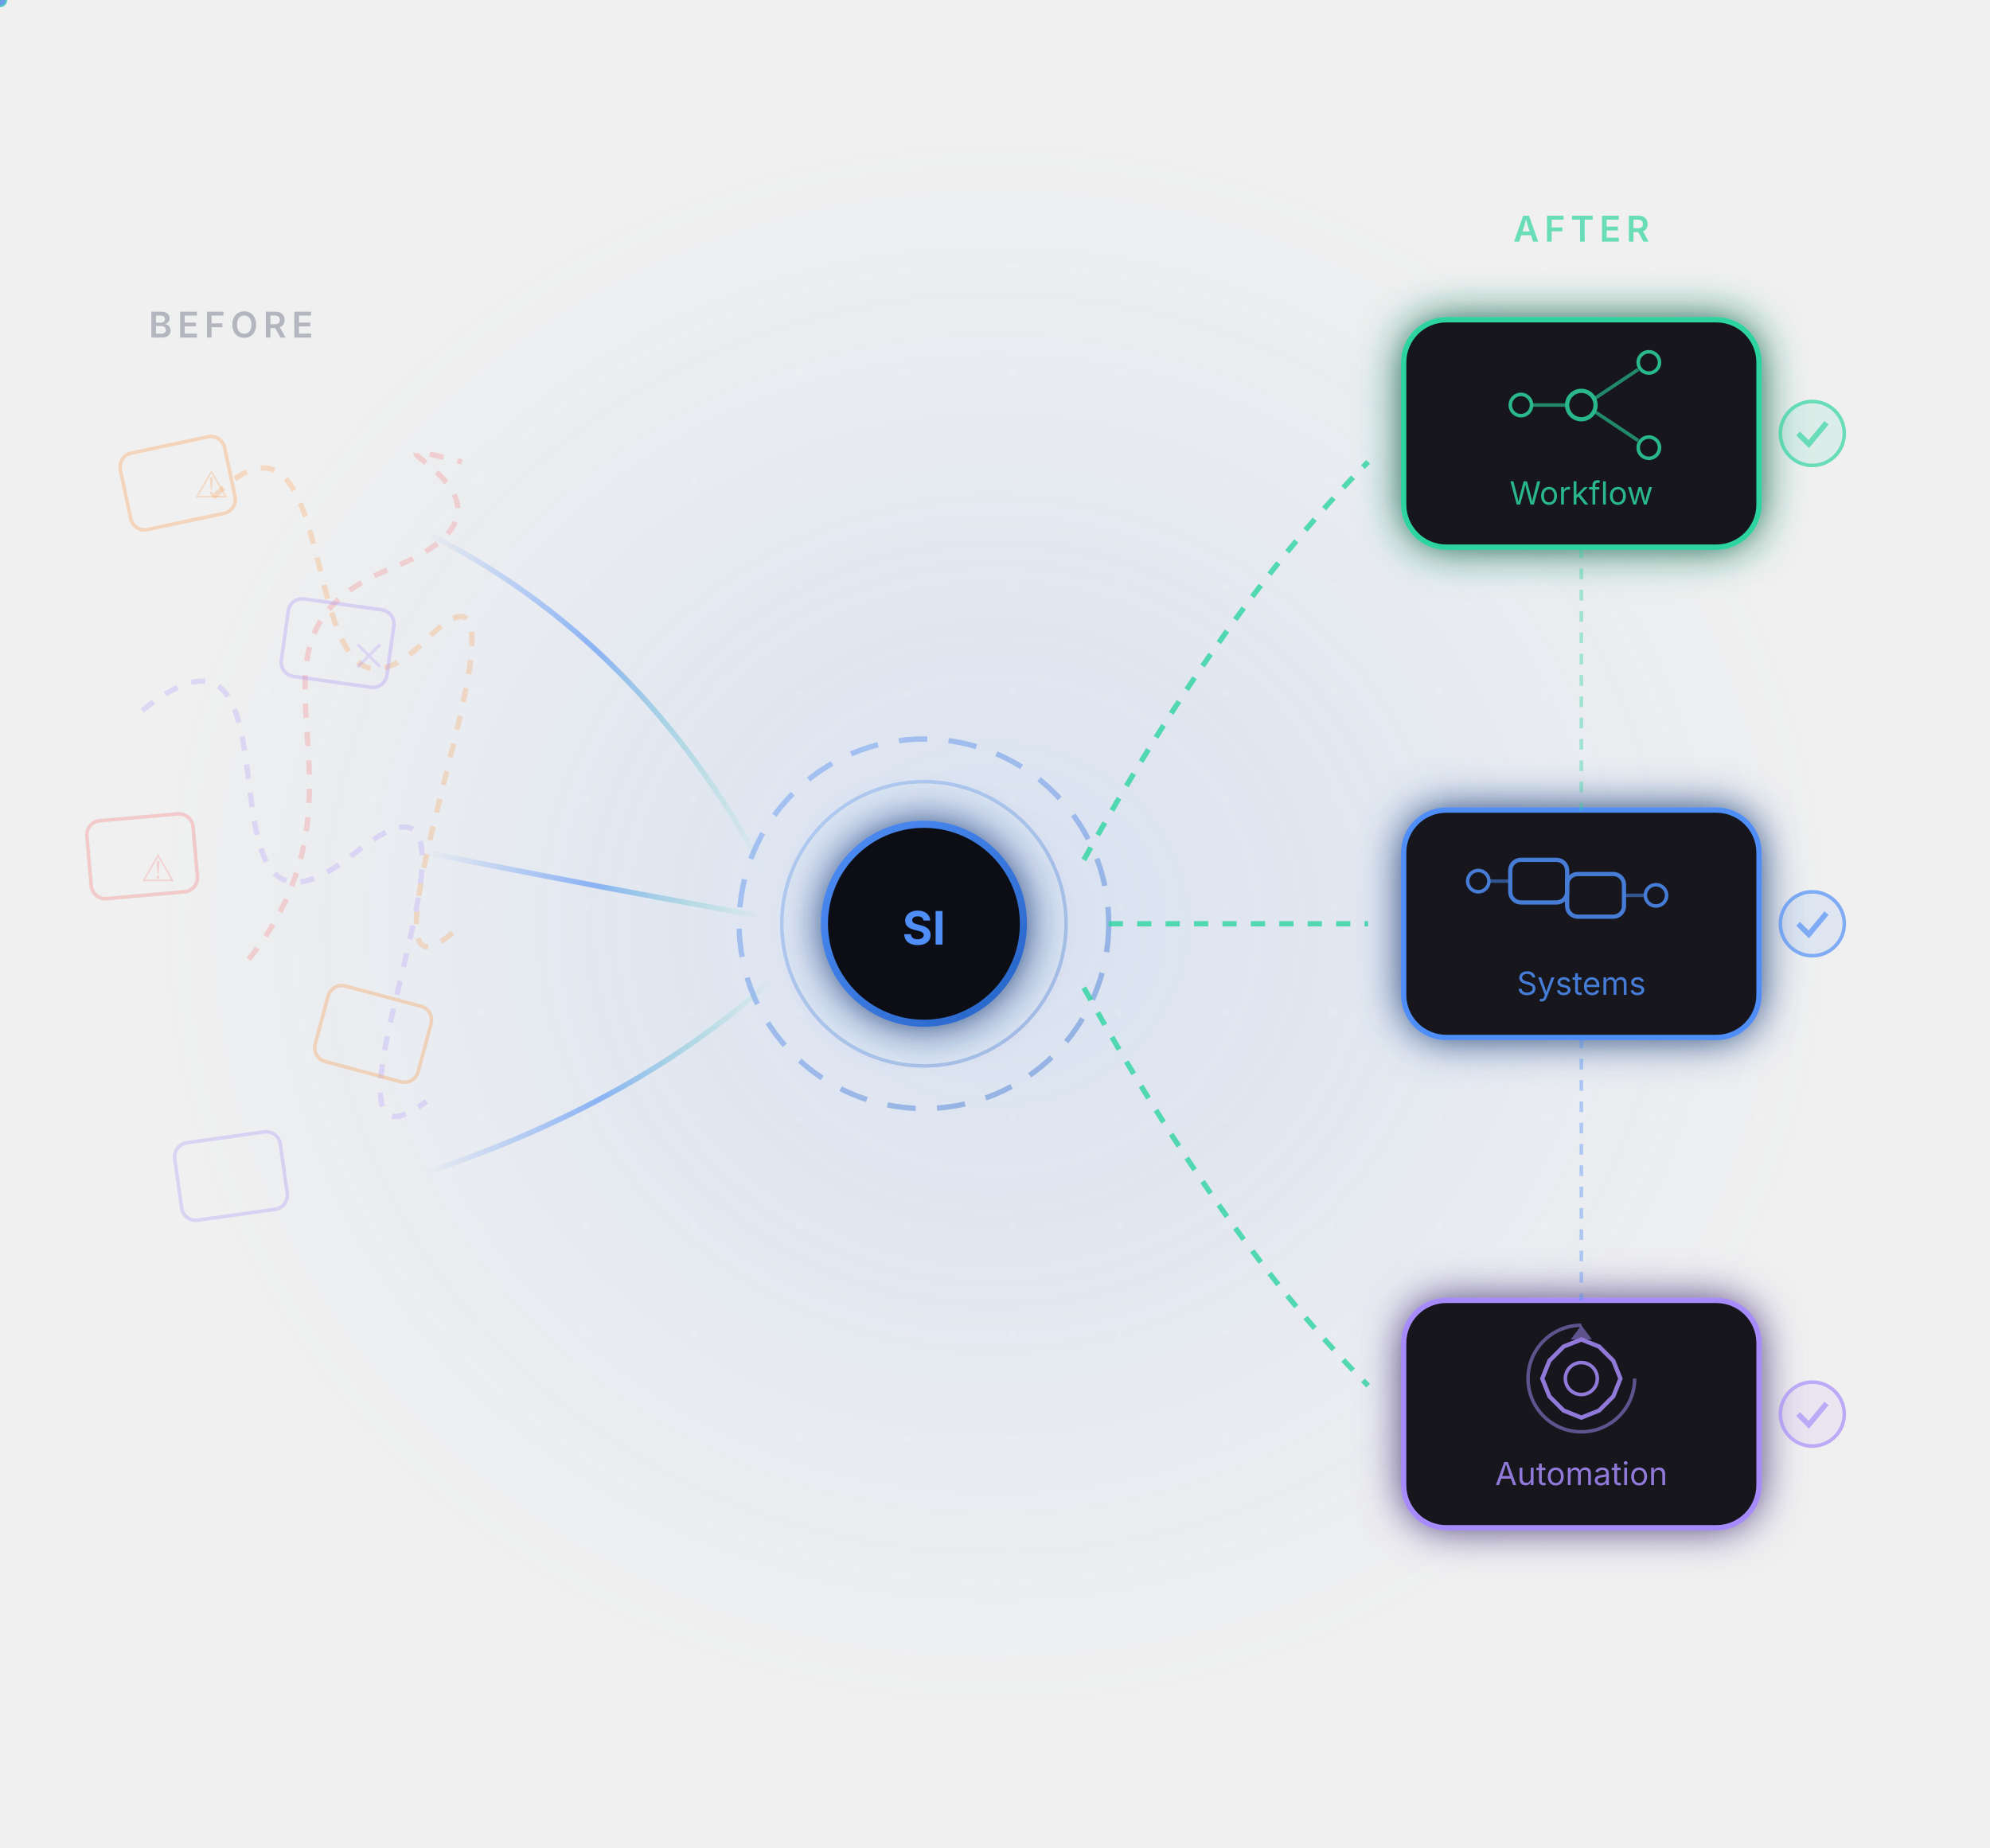
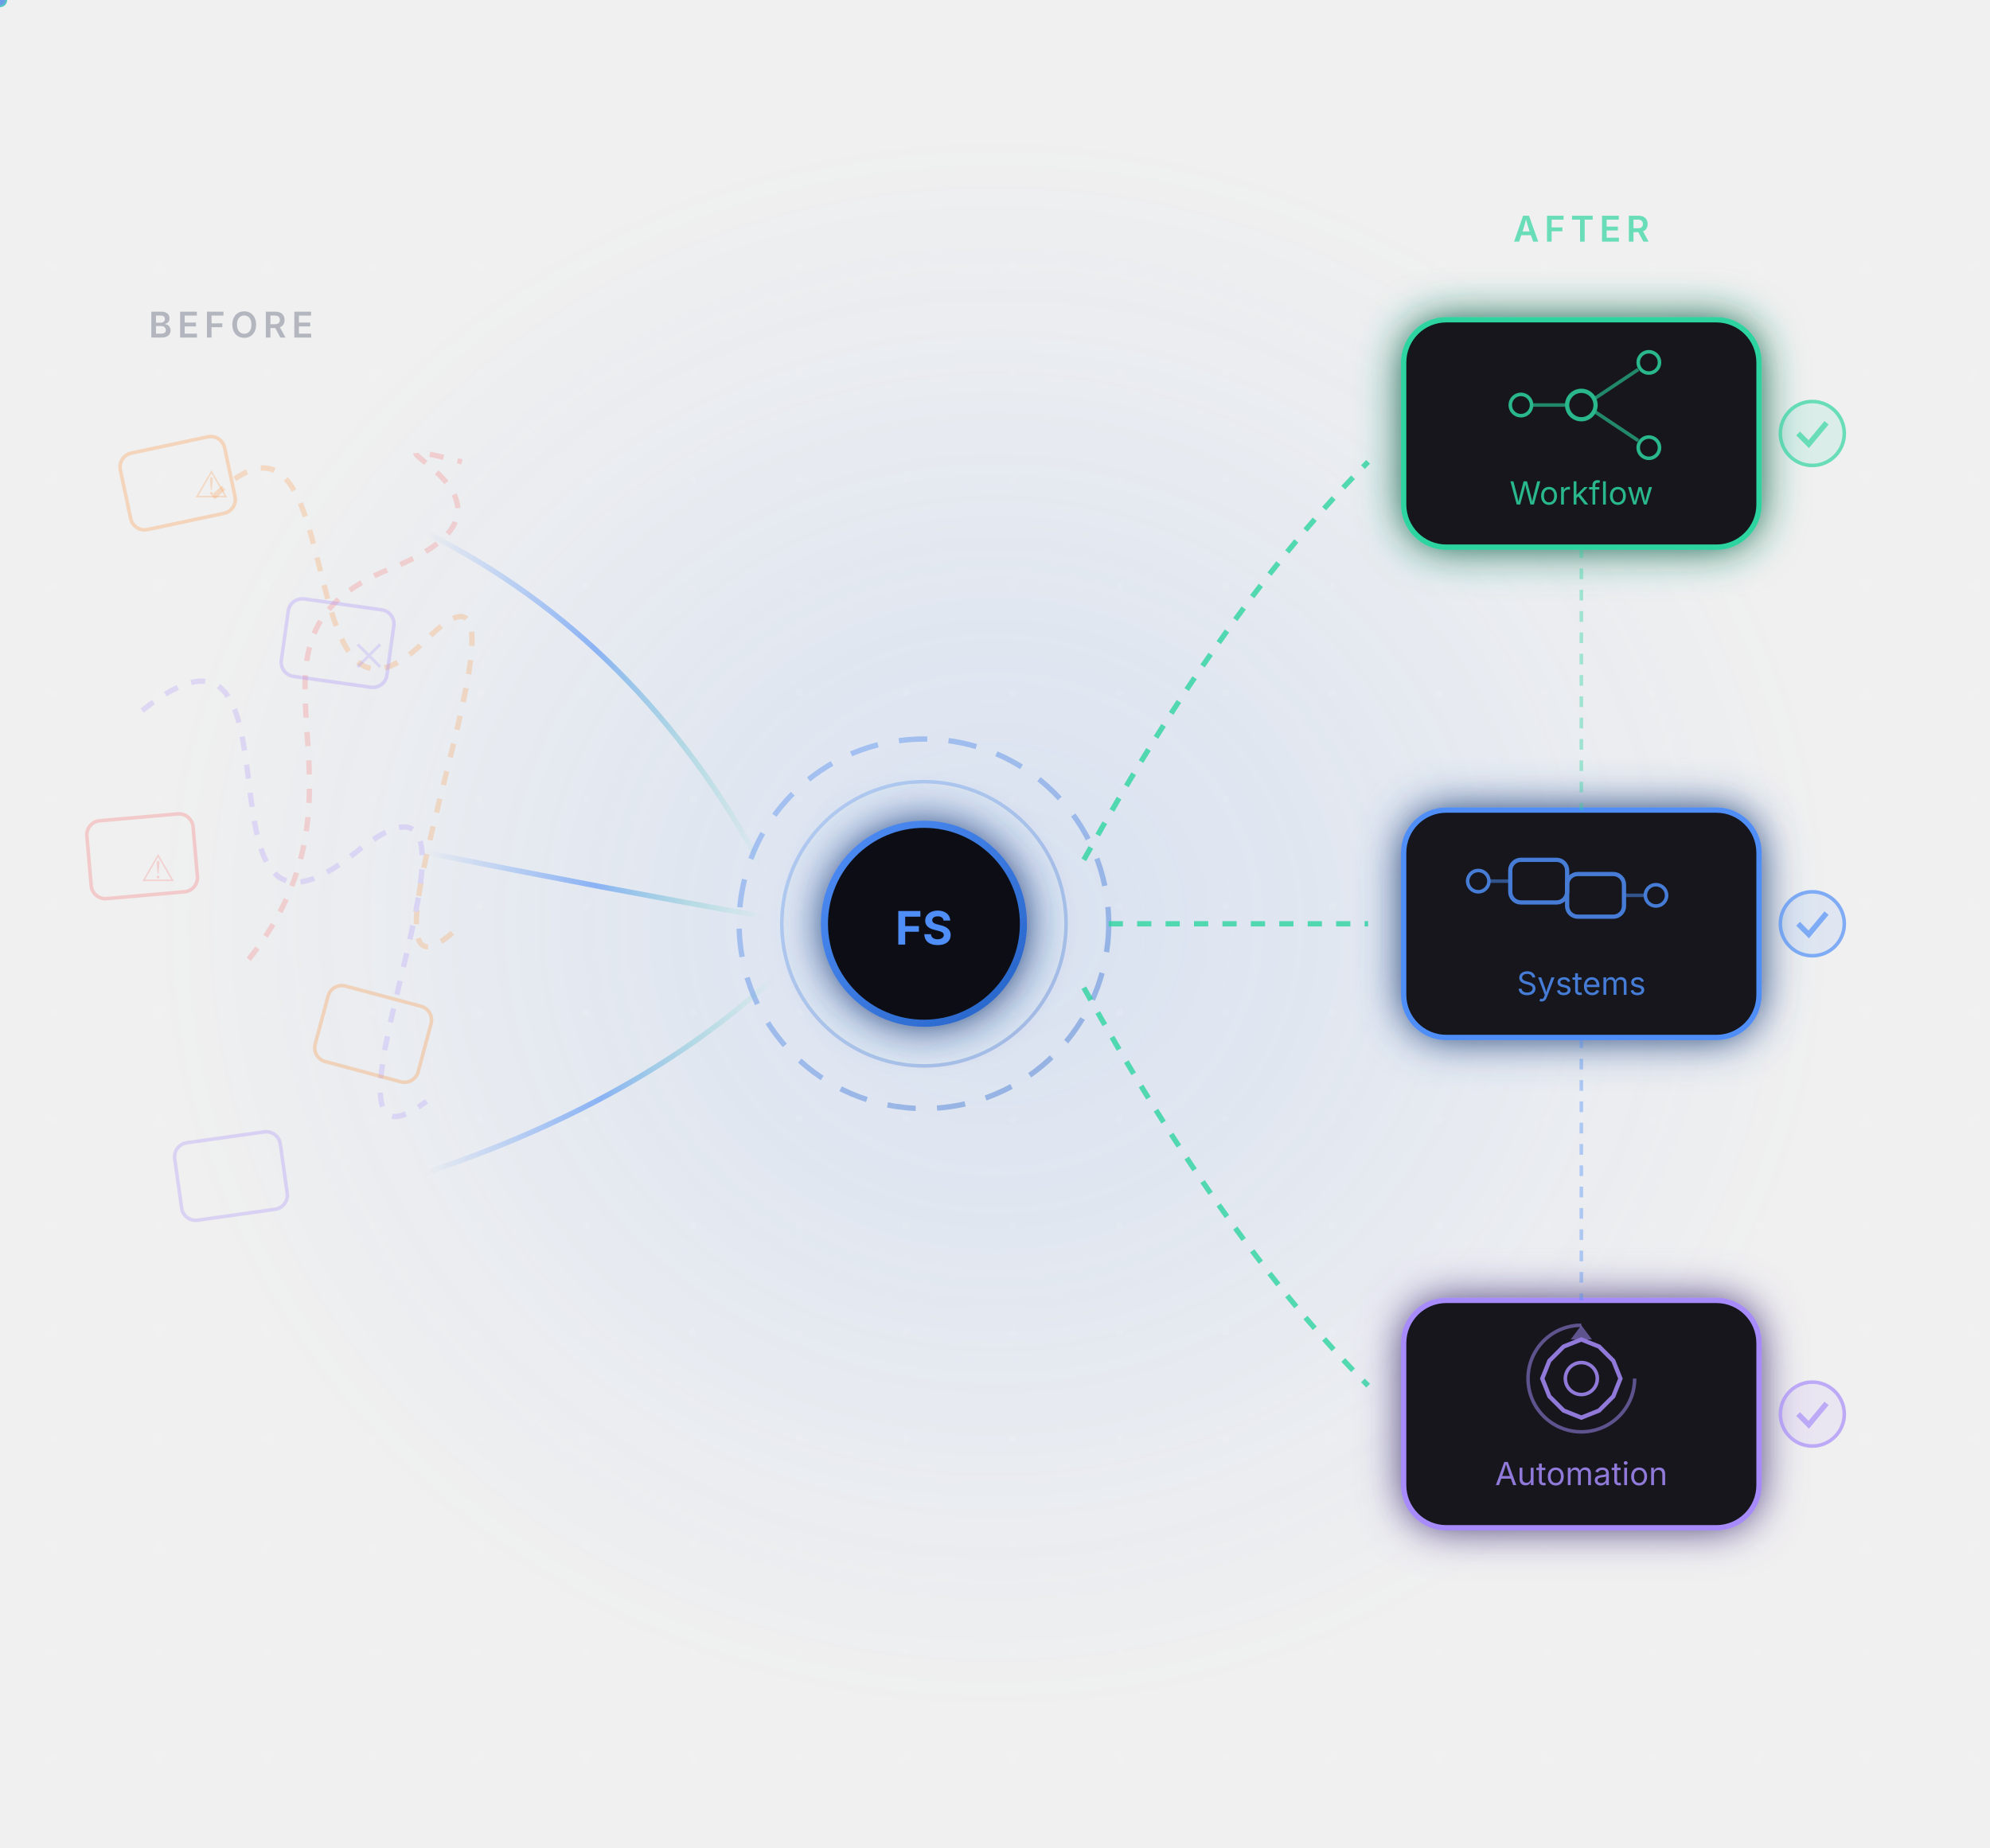
<svg xmlns="http://www.w3.org/2000/svg" viewBox="0 0 560 520">
  <defs>
    <filter id="glow" x="-50%" y="-50%" width="200%" height="200%">
      <feGaussianBlur stdDeviation="6" result="blur" />
      <feMerge>
        <feMergeNode in="blur" />
        <feMergeNode in="SourceGraphic" />
      </feMerge>
    </filter>
    <filter id="glowSoft" x="-50%" y="-50%" width="200%" height="200%">
      <feGaussianBlur stdDeviation="12" result="blur" />
      <feMerge>
        <feMergeNode in="blur" />
        <feMergeNode in="SourceGraphic" />
      </feMerge>
    </filter>
    <filter id="glowStrong" x="-50%" y="-50%" width="200%" height="200%">
      <feGaussianBlur stdDeviation="18" result="blur" />
      <feMerge>
        <feMergeNode in="blur" />
        <feMergeNode in="SourceGraphic" />
      </feMerge>
    </filter>
    <linearGradient id="blueGrad" x1="0%" y1="0%" x2="100%" y2="100%">
      <stop offset="0%" stop-color="#4f8ef7" />
      <stop offset="100%" stop-color="#2563c7" />
    </linearGradient>
    <linearGradient id="greenGrad" x1="0%" y1="0%" x2="100%" y2="100%">
      <stop offset="0%" stop-color="#2dd4a0" />
      <stop offset="100%" stop-color="#1aab7f" />
    </linearGradient>
    <linearGradient id="purpleGrad" x1="0%" y1="0%" x2="100%" y2="100%">
      <stop offset="0%" stop-color="#a78bfa" />
      <stop offset="100%" stop-color="#7c3aed" />
    </linearGradient>
    <linearGradient id="orangeGrad" x1="0%" y1="0%" x2="100%" y2="100%">
      <stop offset="0%" stop-color="#fb923c" />
      <stop offset="100%" stop-color="#ea580c" />
    </linearGradient>
    <linearGradient id="flowLine" x1="0%" y1="0%" x2="100%" y2="0%">
      <stop offset="0%" stop-color="#4f8ef7" stop-opacity="0" />
      <stop offset="50%" stop-color="#4f8ef7" stop-opacity="1" />
      <stop offset="100%" stop-color="#2dd4a0" stop-opacity="0" />
    </linearGradient>
    <radialGradient id="centerGlow" cx="50%" cy="50%" r="50%">
      <stop offset="0%" stop-color="#4f8ef7" stop-opacity="0.15" />
      <stop offset="100%" stop-color="#4f8ef7" stop-opacity="0" />
    </radialGradient>
  </defs>
  <ellipse cx="280" cy="260" rx="240" ry="220" fill="url(#centerGlow)">
    <animate attributeName="rx" values="240;260;240" dur="6s" repeatCount="indefinite" />
    <animate attributeName="ry" values="220;240;220" dur="6s" repeatCount="indefinite" />
  </ellipse>
  <g opacity="0.08">
    <pattern id="dots" x="0" y="0" width="30" height="30" patternUnits="userSpaceOnUse">
      <circle cx="15" cy="15" r="1" fill="#fff" />
    </pattern>
    <rect x="0" y="60" width="560" height="440" fill="url(#dots)" />
  </g>
  <g opacity="0.25">
    <path d="M60,140 C100,100 80,220 120,180 S90,300 130,260" fill="none" stroke="#fb923c" stroke-width="1.5" stroke-dasharray="4,4">
      <animate attributeName="stroke-dashoffset" from="0" to="-16" dur="3s" repeatCount="indefinite" />
    </path>
    <path d="M40,200 C90,160 50,280 100,240 S80,340 120,310" fill="none" stroke="#a78bfa" stroke-width="1.5" stroke-dasharray="4,4">
      <animate attributeName="stroke-dashoffset" from="0" to="-16" dur="4s" repeatCount="indefinite" />
    </path>
    <path d="M70,270 C110,220 60,180 110,160 S90,120 130,130" fill="none" stroke="#f87171" stroke-width="1.5" stroke-dasharray="4,4">
      <animate attributeName="stroke-dashoffset" from="0" to="-16" dur="3.5s" repeatCount="indefinite" />
    </path>
  </g>
  <g opacity="0.5">
    <rect x="35" y="125" width="30" height="22" rx="4" fill="none" stroke="#fb923c" stroke-width="1" opacity="0.6" transform="rotate(-12, 50, 136)" />
    <rect x="80" y="170" width="30" height="22" rx="4" fill="none" stroke="#a78bfa" stroke-width="1" opacity="0.6" transform="rotate(8, 95, 181)" />
    <rect x="25" y="230" width="30" height="22" rx="4" fill="none" stroke="#f87171" stroke-width="1" opacity="0.6" transform="rotate(-5, 40, 241)" />
    <rect x="90" y="280" width="30" height="22" rx="4" fill="none" stroke="#fb923c" stroke-width="1" opacity="0.6" transform="rotate(15, 105, 291)" />
    <rect x="50" y="320" width="30" height="22" rx="4" fill="none" stroke="#a78bfa" stroke-width="1" opacity="0.6" transform="rotate(-8, 65, 331)" />
    <text x="55" y="140" font-size="10" fill="#fb923c" opacity="0.5">⚠</text>
    <text x="100" y="188" font-size="10" fill="#a78bfa" opacity="0.5">✕</text>
    <text x="40" y="248" font-size="10" fill="#f87171" opacity="0.5">⚠</text>
  </g>
  <text x="65" y="95" font-family="-apple-system, BlinkMacSystemFont, sans-serif" font-size="10" font-weight="600" fill="#8a909c" letter-spacing="1.5" text-anchor="middle" opacity="0.6">BEFORE</text>
  <g transform="translate(260, 260)">
    <circle cx="0" cy="0" r="52" fill="none" stroke="url(#blueGrad)" stroke-width="1.5" stroke-dasharray="8,6" opacity="0.4">
      <animateTransform attributeName="transform" type="rotate" from="0" to="360" dur="20s" repeatCount="indefinite" />
    </circle>
    <circle cx="0" cy="0" r="40" fill="none" stroke="url(#blueGrad)" stroke-width="1" opacity="0.3">
      <animateTransform attributeName="transform" type="rotate" from="360" to="0" dur="15s" repeatCount="indefinite" />
    </circle>
    <circle cx="0" cy="0" r="28" fill="#0d0f12" stroke="url(#blueGrad)" stroke-width="2" filter="url(#glow)" />
-     <text x="0" y="1" font-family="-apple-system, BlinkMacSystemFont, sans-serif" font-size="13" font-weight="700" fill="#4f8ef7" text-anchor="middle" dominant-baseline="middle">SI</text>
+     <text x="0" y="1" font-family="-apple-system, BlinkMacSystemFont, sans-serif" font-size="13" font-weight="700" fill="#4f8ef7" text-anchor="middle" dominant-baseline="middle">FS</text>
    <circle cx="0" cy="0" r="28" fill="none" stroke="#4f8ef7" stroke-width="1" opacity="0">
      <animate attributeName="r" values="28;55" dur="2.5s" repeatCount="indefinite" />
      <animate attributeName="opacity" values="0.5;0" dur="2.5s" repeatCount="indefinite" />
    </circle>
    <circle cx="0" cy="0" r="28" fill="none" stroke="#4f8ef7" stroke-width="1" opacity="0">
      <animate attributeName="r" values="28;55" dur="2.5s" begin="1.25s" repeatCount="indefinite" />
      <animate attributeName="opacity" values="0.5;0" dur="2.5s" begin="1.25s" repeatCount="indefinite" />
    </circle>
  </g>
  <g opacity="0.6">
    <path d="M120,150 Q180,180 215,245" fill="none" stroke="url(#flowLine)" stroke-width="1.5">
      <animate attributeName="stroke-dashoffset" from="80" to="0" dur="2s" repeatCount="indefinite" />
    </path>
    <path d="M120,240 Q170,250 215,258" fill="none" stroke="url(#flowLine)" stroke-width="1.5">
      <animate attributeName="stroke-dashoffset" from="60" to="0" dur="1.8s" repeatCount="indefinite" />
    </path>
    <path d="M120,330 Q180,310 218,275" fill="none" stroke="url(#flowLine)" stroke-width="1.5">
      <animate attributeName="stroke-dashoffset" from="80" to="0" dur="2.2s" repeatCount="indefinite" />
    </path>
  </g>
  <g opacity="0.8">
    <path d="M305,242 Q345,170 385,130" fill="none" stroke="#2dd4a0" stroke-width="1.5" stroke-dasharray="4,4">
      <animate attributeName="stroke-dashoffset" from="0" to="-16" dur="1.5s" repeatCount="indefinite" />
    </path>
    <path d="M312,260 Q355,260 385,260" fill="none" stroke="#2dd4a0" stroke-width="1.5" stroke-dasharray="4,4">
      <animate attributeName="stroke-dashoffset" from="0" to="-16" dur="1.5s" repeatCount="indefinite" />
    </path>
    <path d="M305,278 Q345,350 385,390" fill="none" stroke="#2dd4a0" stroke-width="1.5" stroke-dasharray="4,4">
      <animate attributeName="stroke-dashoffset" from="0" to="-16" dur="1.5s" repeatCount="indefinite" />
    </path>
  </g>
  <text x="445" y="68" font-family="-apple-system, BlinkMacSystemFont, sans-serif" font-size="10" font-weight="600" fill="#2dd4a0" letter-spacing="1.5" text-anchor="middle" opacity="0.7">AFTER</text>
  <g transform="translate(395, 90)" filter="url(#glow)">
    <rect x="0" y="0" width="100" height="64" rx="12" fill="#13161b" stroke="#2dd4a0" stroke-width="1.5" />
    <g transform="translate(50, 24)" opacity="0.85">
      <circle cx="0" cy="0" r="4" fill="none" stroke="#2dd4a0" stroke-width="1.2" />
      <line x1="4" y1="-2" x2="16" y2="-10" stroke="#2dd4a0" stroke-width="1" opacity="0.7" />
      <line x1="4" y1="2" x2="16" y2="10" stroke="#2dd4a0" stroke-width="1" opacity="0.7" />
      <circle cx="19" cy="-12" r="3" fill="none" stroke="#2dd4a0" stroke-width="1" />
      <circle cx="19" cy="12" r="3" fill="none" stroke="#2dd4a0" stroke-width="1" />
      <line x1="-4" y1="0" x2="-14" y2="0" stroke="#2dd4a0" stroke-width="1" opacity="0.7" />
      <circle cx="-17" cy="0" r="3" fill="none" stroke="#2dd4a0" stroke-width="1" />
    </g>
    <text x="50" y="52" font-family="-apple-system, sans-serif" font-size="9" fill="#2dd4a0" text-anchor="middle" opacity="0.85">Workflow</text>
    <rect x="0" y="0" width="100" height="64" rx="12" fill="none" stroke="#2dd4a0" stroke-width="1" opacity="0">
      <animate attributeName="opacity" values="0;0.4;0" dur="3s" begin="0s" repeatCount="indefinite" />
    </rect>
  </g>
  <g transform="translate(395, 228)" filter="url(#glow)">
    <rect x="0" y="0" width="100" height="64" rx="12" fill="#13161b" stroke="#4f8ef7" stroke-width="1.5" />
    <g transform="translate(50, 24)" opacity="0.85">
      <rect x="-20" y="-10" width="16" height="12" rx="3" fill="none" stroke="#4f8ef7" stroke-width="1.2" />
      <rect x="-4" y="-6" width="16" height="12" rx="3" fill="none" stroke="#4f8ef7" stroke-width="1.2" />
      <line x1="12" y1="0" x2="18" y2="0" stroke="#4f8ef7" stroke-width="1" opacity="0.6" />
      <circle cx="21" cy="0" r="3" fill="none" stroke="#4f8ef7" stroke-width="1" />
      <line x1="-20" y1="-4" x2="-26" y2="-4" stroke="#4f8ef7" stroke-width="1" opacity="0.6" />
      <circle cx="-29" cy="-4" r="3" fill="none" stroke="#4f8ef7" stroke-width="1" />
    </g>
    <text x="50" y="52" font-family="-apple-system, sans-serif" font-size="9" fill="#4f8ef7" text-anchor="middle" opacity="0.85">Systems</text>
    <rect x="0" y="0" width="100" height="64" rx="12" fill="none" stroke="#4f8ef7" stroke-width="1" opacity="0">
      <animate attributeName="opacity" values="0;0.4;0" dur="3s" begin="1s" repeatCount="indefinite" />
    </rect>
  </g>
  <g transform="translate(395, 366)" filter="url(#glow)">
    <rect x="0" y="0" width="100" height="64" rx="12" fill="#13161b" stroke="#a78bfa" stroke-width="1.5" />
    <g transform="translate(50, 22)" opacity="0.85">
      <polygon points="0,-11 5,-9 9,-5 11,0 9,5 5,9 0,11 -5,9 -9,5 -11,0 -9,-5 -5,-9" fill="none" stroke="#a78bfa" stroke-width="1.2" />
      <circle cx="0" cy="0" r="4.5" fill="none" stroke="#a78bfa" stroke-width="1" />
      <path d="M15,0 A15,15 0 1,1 0,-15" fill="none" stroke="#a78bfa" stroke-width="1" opacity="0.6" />
      <polygon points="0,-15 3,-11 -3,-11" fill="#a78bfa" opacity="0.6" />
    </g>
    <text x="50" y="52" font-family="-apple-system, sans-serif" font-size="9" fill="#a78bfa" text-anchor="middle" opacity="0.85">Automation</text>
    <rect x="0" y="0" width="100" height="64" rx="12" fill="none" stroke="#a78bfa" stroke-width="1" opacity="0">
      <animate attributeName="opacity" values="0;0.4;0" dur="3s" begin="2s" repeatCount="indefinite" />
    </rect>
  </g>
  <g opacity="0.4">
    <line x1="445" y1="154" x2="445" y2="228" stroke="#2dd4a0" stroke-width="1" stroke-dasharray="3,3">
      <animate attributeName="stroke-dashoffset" from="0" to="-12" dur="2s" repeatCount="indefinite" />
    </line>
    <line x1="445" y1="292" x2="445" y2="366" stroke="#4f8ef7" stroke-width="1" stroke-dasharray="3,3">
      <animate attributeName="stroke-dashoffset" from="0" to="-12" dur="2s" repeatCount="indefinite" />
    </line>
  </g>
  <g opacity="0.7">
    <circle cx="510" cy="122" r="9" fill="rgba(45,212,160,0.15)" stroke="#2dd4a0" stroke-width="1" />
    <polyline points="506,122 509,125 514,119" fill="none" stroke="#2dd4a0" stroke-width="1.5" />
    <circle cx="510" cy="260" r="9" fill="rgba(79,142,247,0.15)" stroke="#4f8ef7" stroke-width="1" />
    <polyline points="506,260 509,263 514,257" fill="none" stroke="#4f8ef7" stroke-width="1.5" />
    <circle cx="510" cy="398" r="9" fill="rgba(167,139,250,0.15)" stroke="#a78bfa" stroke-width="1" />
    <polyline points="506,398 509,401 514,395" fill="none" stroke="#a78bfa" stroke-width="1.5" />
  </g>
  <g>
    <circle cx="0" cy="0" r="2" fill="#4f8ef7" opacity="0.6" filter="url(#glow)">
      <animateMotion dur="4s" repeatCount="indefinite" path="M150,220 Q200,200 250,240 Q280,260 260,260" />
    </circle>
    <circle cx="0" cy="0" r="2" fill="#2dd4a0" opacity="0.6" filter="url(#glow)">
      <animateMotion dur="3.5s" repeatCount="indefinite" path="M290,250 Q340,180 420,130 Q450,115 445,122" />
    </circle>
    <circle cx="0" cy="0" r="1.5" fill="#a78bfa" opacity="0.5" filter="url(#glow)">
      <animateMotion dur="4.5s" repeatCount="indefinite" path="M290,270 Q350,340 420,390 Q450,400 445,398" />
    </circle>
    <circle cx="0" cy="0" r="1.5" fill="#4f8ef7" opacity="0.4" filter="url(#glow)">
      <animateMotion dur="5s" repeatCount="indefinite" path="M100,300 Q160,280 220,265" />
    </circle>
  </g>
</svg>
